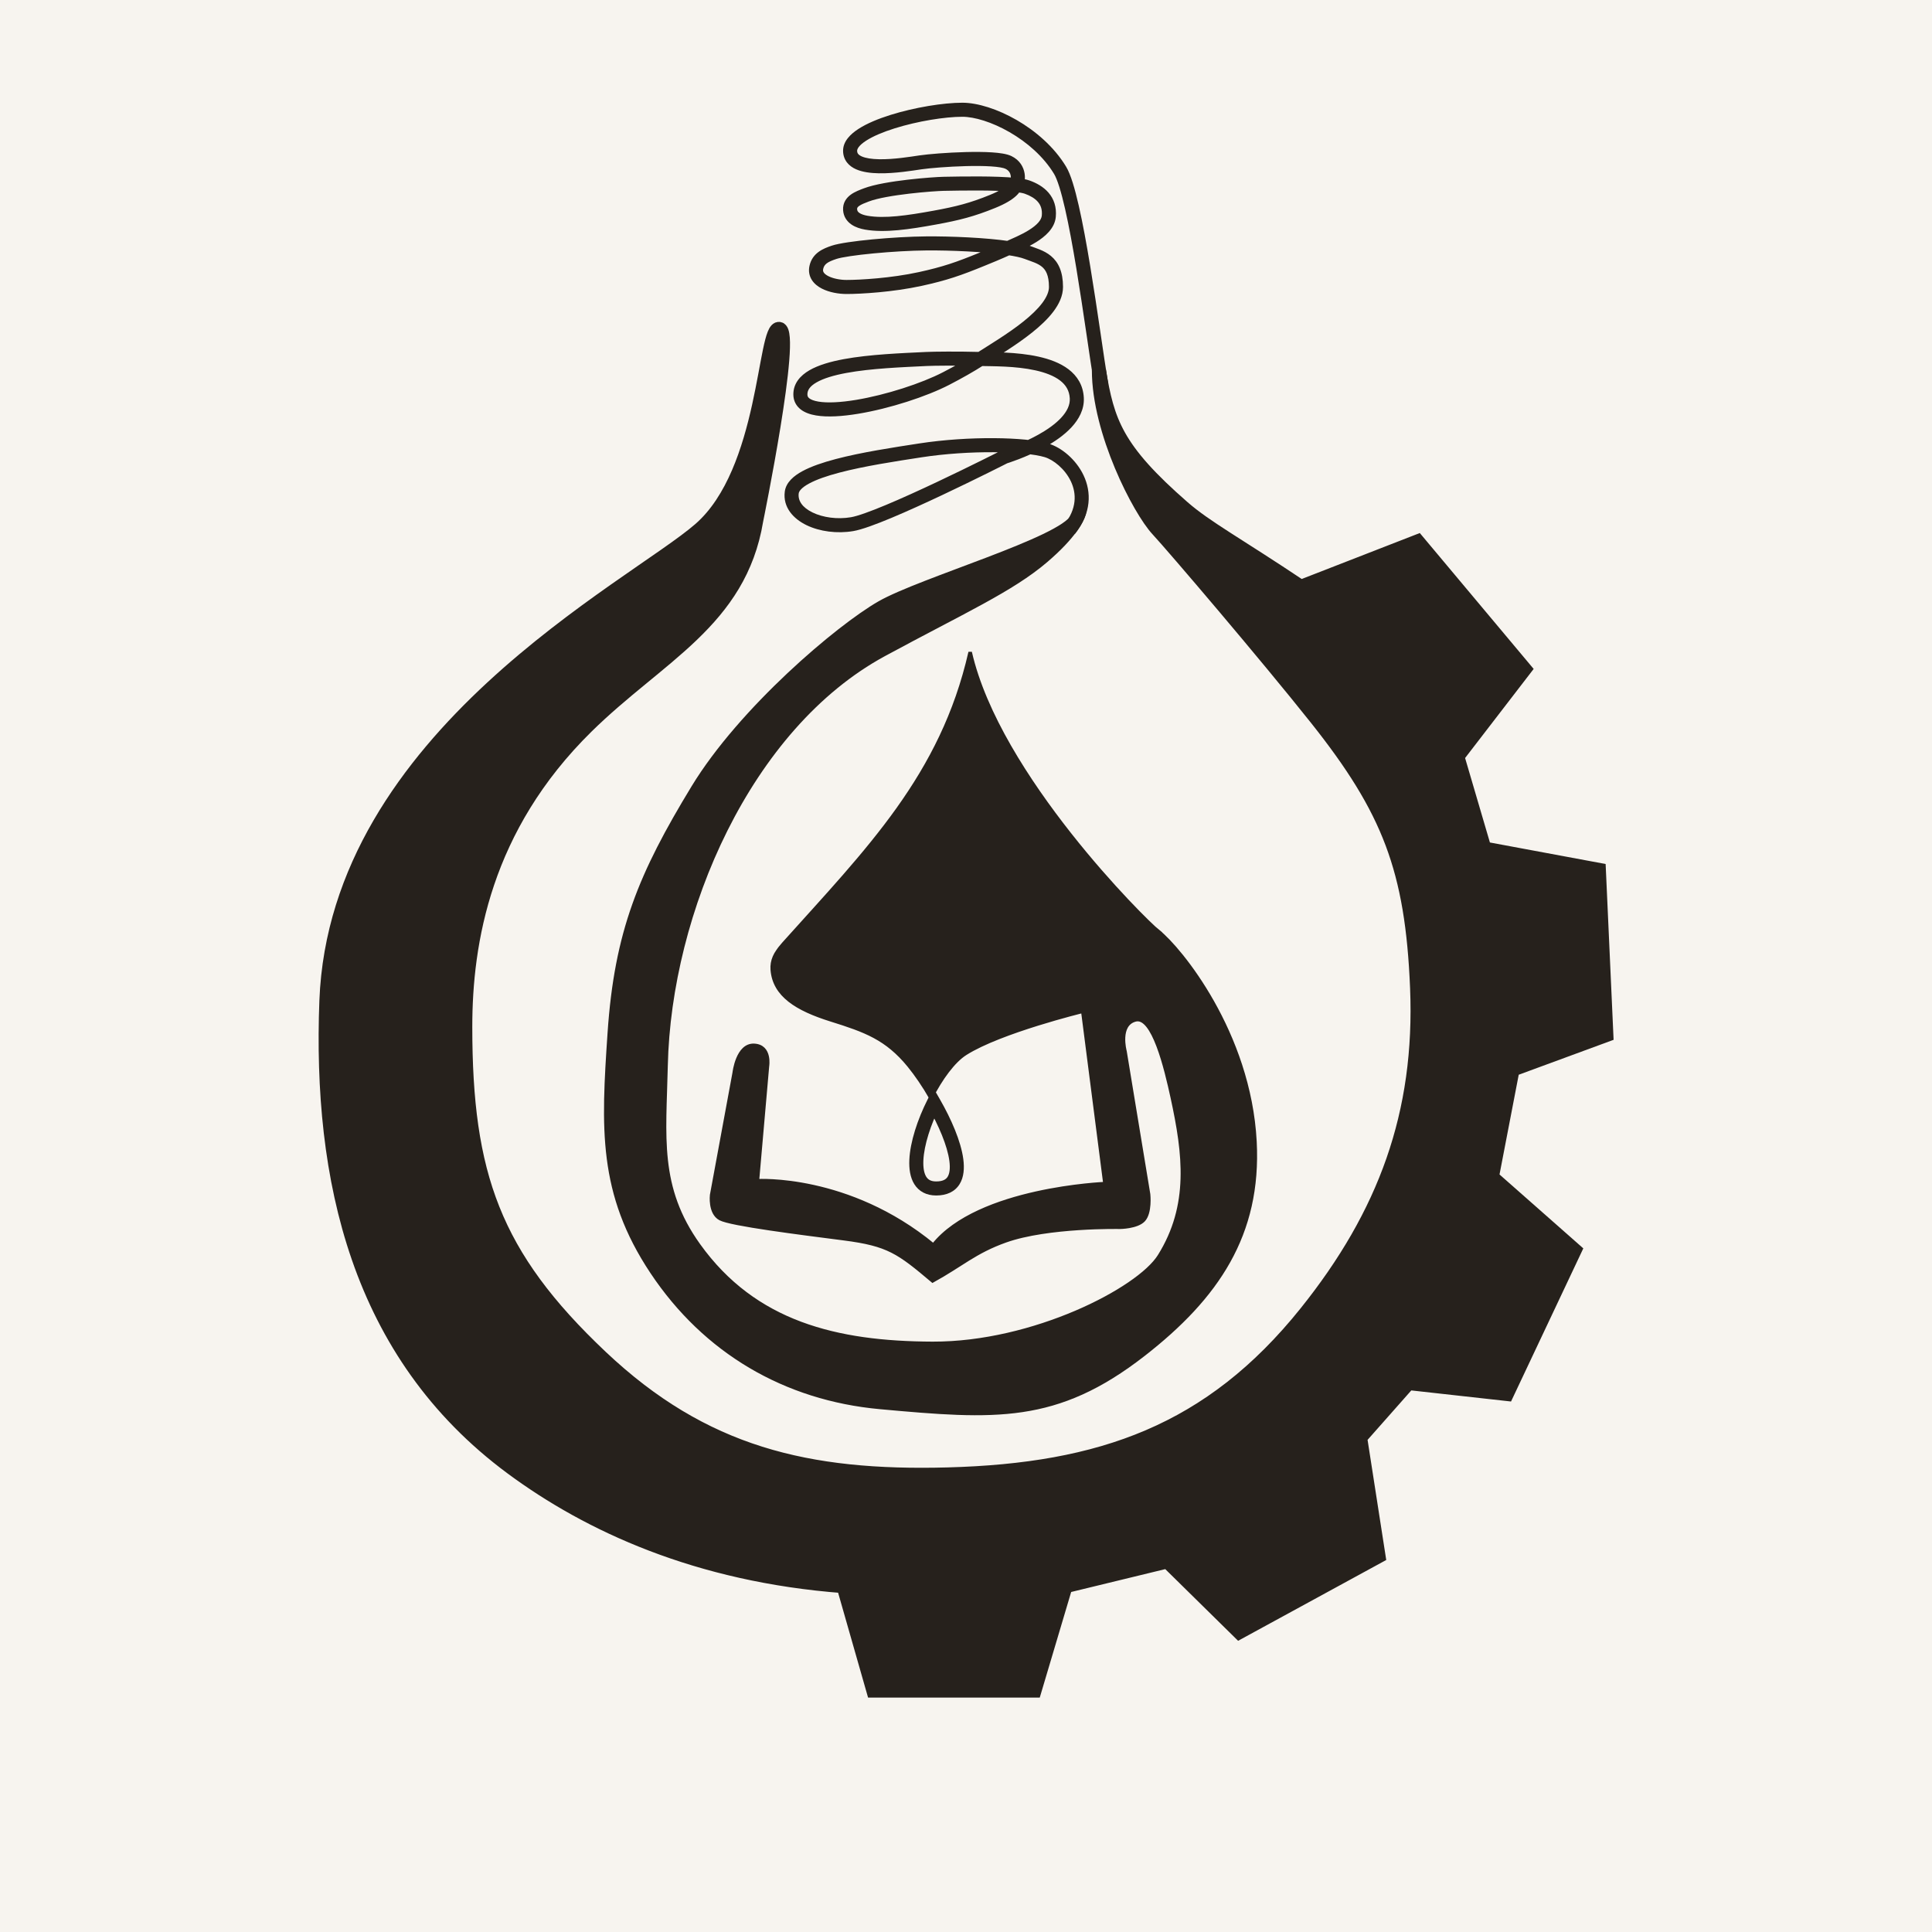
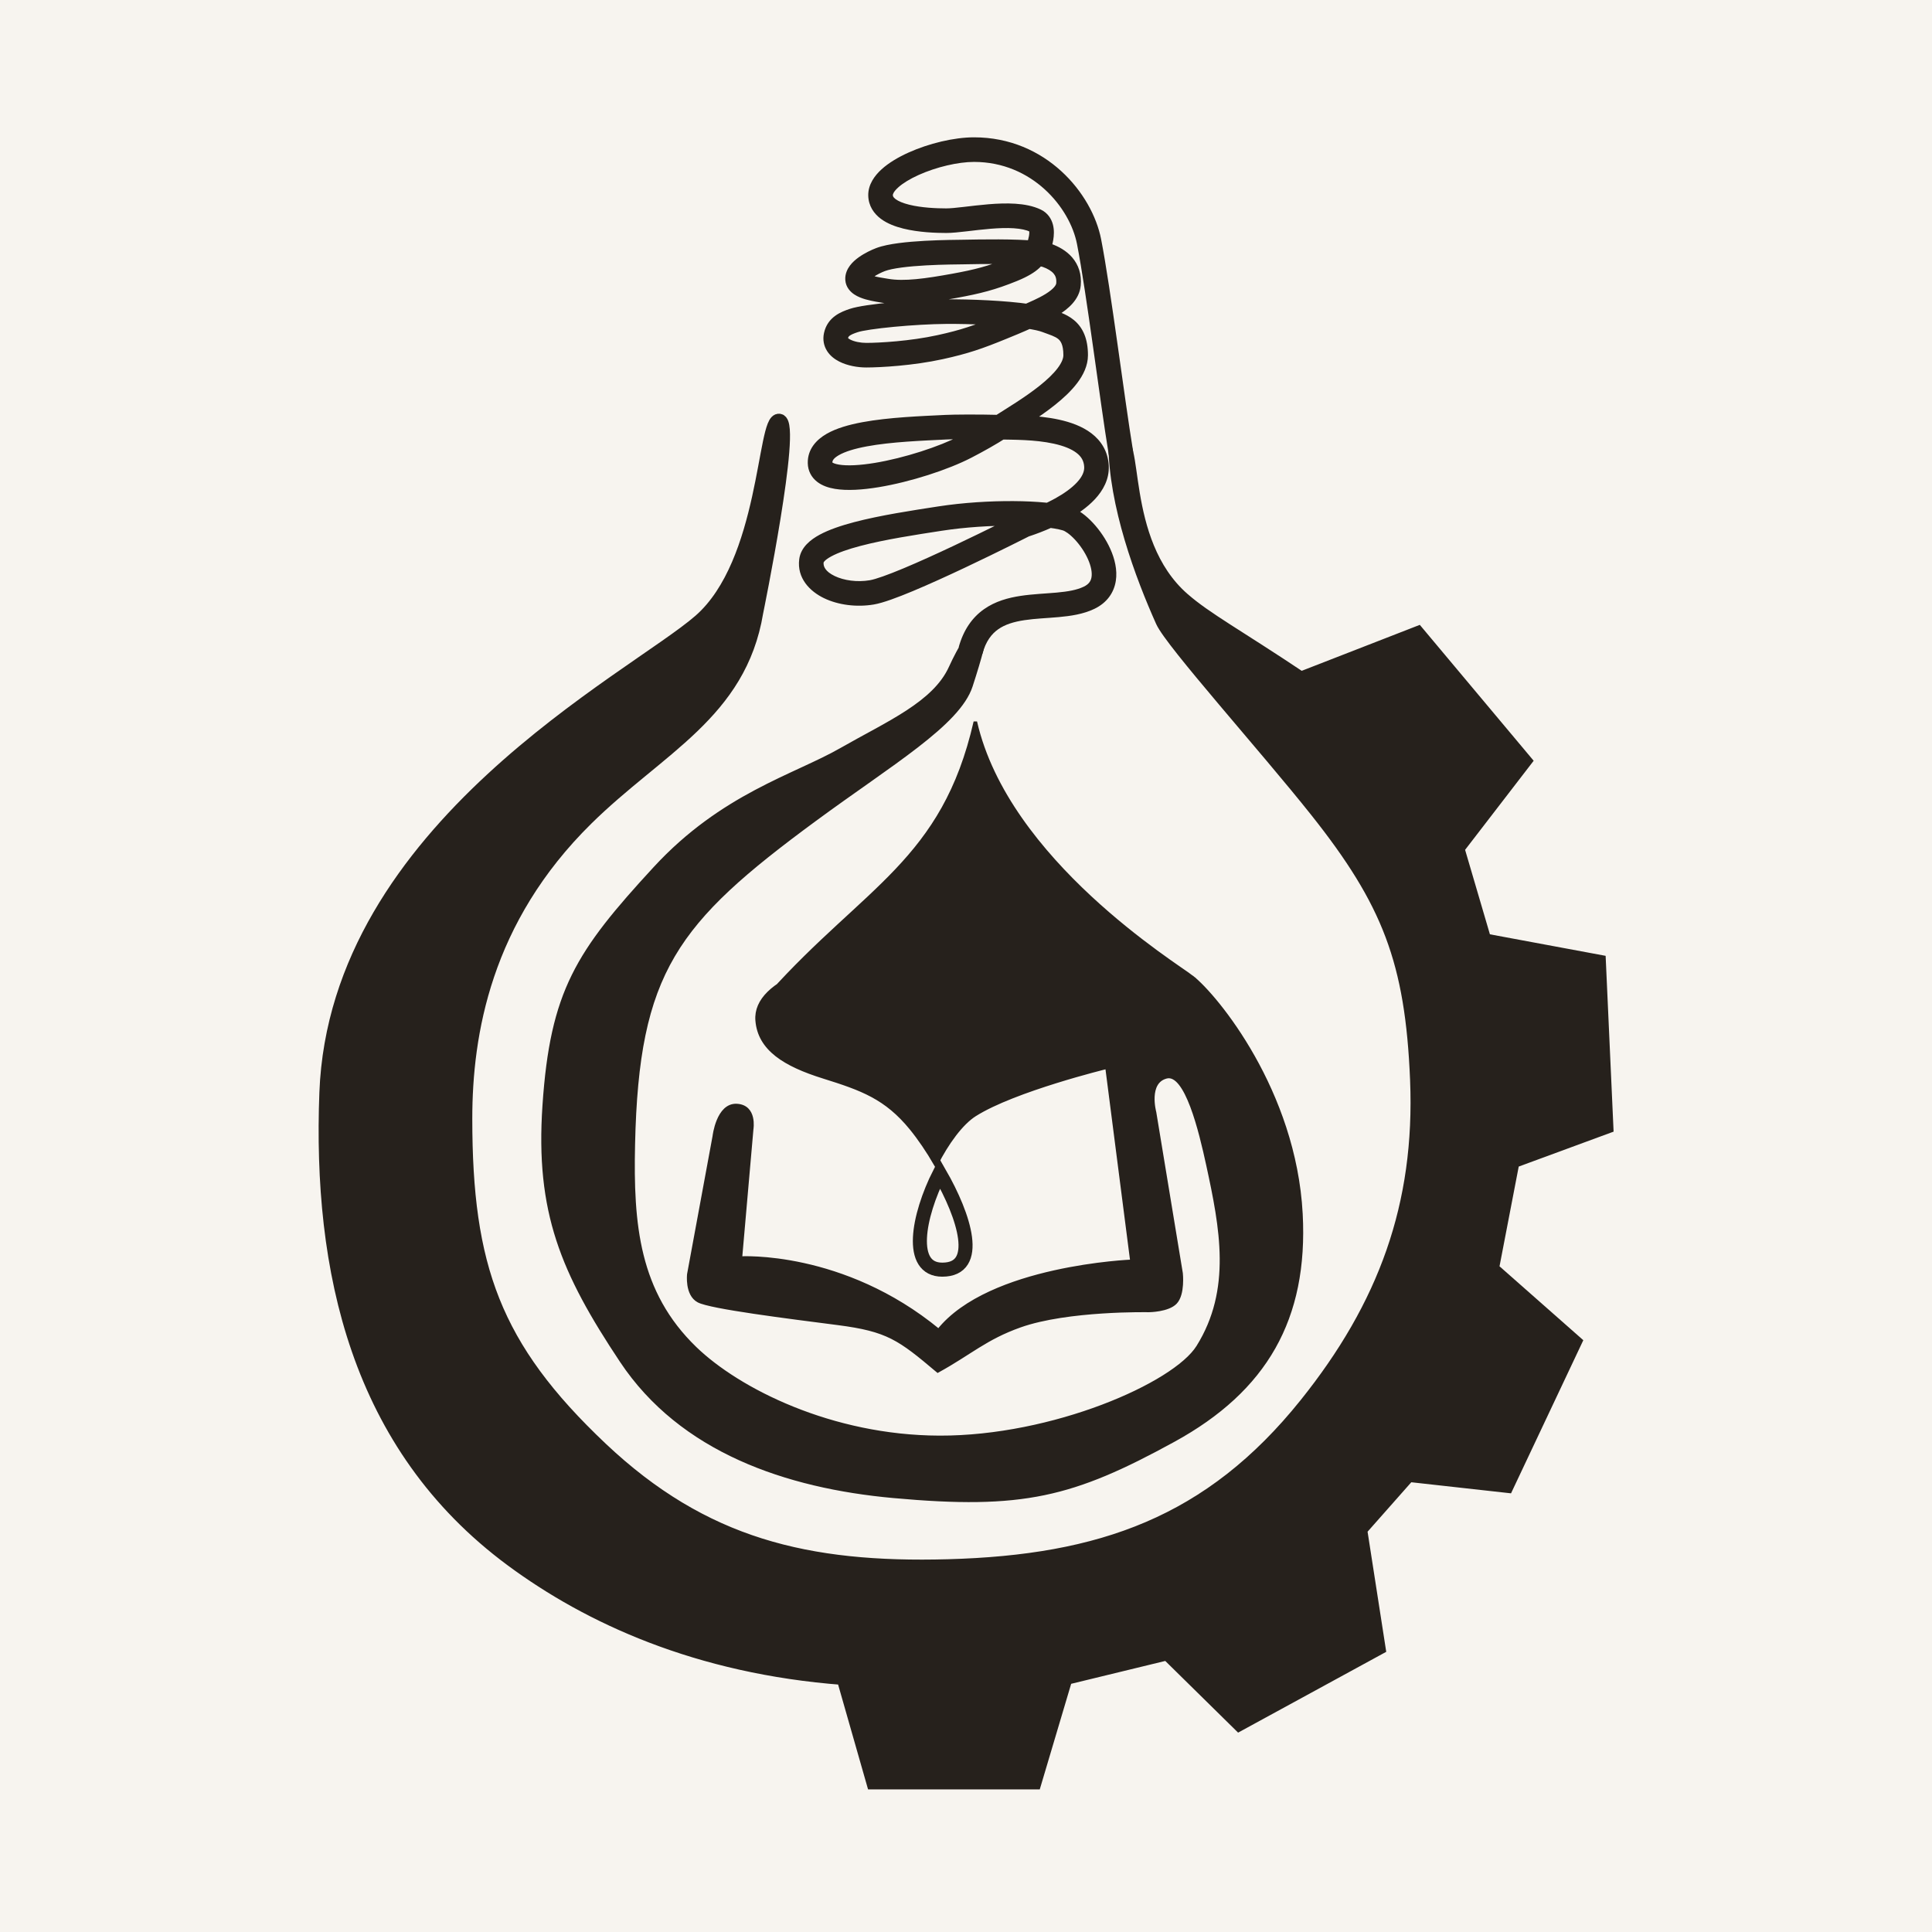
<svg xmlns="http://www.w3.org/2000/svg" width="550" height="550" viewBox="0 0 550 550" fill="none">
  <rect width="550" height="550" fill="#F7F4EF" />
-   <path d="M311.479 109.536C311.659 110.626 312.688 111.364 313.778 111.185C314.868 111.005 315.606 109.976 315.426 108.886L313.453 109.211L311.479 109.536ZM285.989 130.021L285.411 128.106L285.241 128.157L285.083 128.238L285.989 130.021ZM306.542 113.329L308.54 113.228L306.542 113.329ZM263.773 102.194L263.675 100.196H263.675L263.773 102.194ZM269.341 107.761L268.421 105.985V105.985L269.341 107.761ZM292.37 71.825L293.089 69.959V69.959L292.37 71.825ZM263.773 69.294L263.758 67.294V67.294L263.773 69.294ZM237.453 71.825L238.087 73.722H238.087L237.453 71.825ZM232.392 76.127L234.346 76.553V76.553L232.392 76.127ZM262.001 79.417L262.429 81.371H262.429L262.001 79.417ZM279.554 73.804L278.797 71.954L279.554 73.804ZM292.37 53.253L293.037 51.367V51.367L292.37 53.253ZM268.85 52.326L268.888 54.326L268.888 54.326L268.85 52.326ZM268.62 52.33L268.657 54.33H268.657L268.62 52.33ZM246.619 55.492L247.331 57.361V57.361L246.619 55.492ZM242.008 59.708L240.012 59.84V59.84L242.008 59.708ZM246.619 63.397L246.274 65.367V65.367L246.619 63.397ZM266.117 61.948L266.475 63.915L266.117 61.948ZM287.053 46.226L287.916 44.422L287.053 46.226ZM273.952 31.242L273.952 33.242L273.952 31.242ZM301.783 48.48L303.495 47.446V47.446L301.783 48.48ZM262.001 128.214L262.306 130.191L262.001 128.214ZM265.833 313.946L267.566 312.948L265.717 309.736L264.047 313.044L265.833 313.946ZM242.591 149.214L242.926 151.186C245.318 150.779 249.304 149.302 253.736 147.45C258.243 145.566 263.433 143.197 268.337 140.883C273.245 138.567 277.883 136.298 281.294 134.608C283 133.763 284.399 133.062 285.373 132.573C285.859 132.328 286.24 132.136 286.499 132.005C286.628 131.939 286.727 131.889 286.794 131.855C286.828 131.838 286.853 131.825 286.87 131.816C286.879 131.812 286.885 131.809 286.889 131.807C286.892 131.806 286.893 131.805 286.894 131.804C286.895 131.804 286.896 131.804 286.896 131.803C286.896 131.803 286.896 131.803 285.989 130.021C285.083 128.238 285.083 128.238 285.082 128.238C285.082 128.238 285.082 128.238 285.081 128.239C285.08 128.239 285.079 128.24 285.077 128.241C285.073 128.243 285.067 128.246 285.058 128.25C285.042 128.259 285.017 128.271 284.984 128.288C284.919 128.321 284.821 128.371 284.693 128.436C284.436 128.565 284.059 128.756 283.575 128.999C282.608 129.486 281.216 130.183 279.518 131.024C276.122 132.706 271.508 134.964 266.63 137.266C261.749 139.569 256.621 141.908 252.193 143.759C247.689 145.641 244.122 146.925 242.255 147.243L242.591 149.214ZM285.989 130.021C286.568 131.935 286.568 131.935 286.569 131.935C286.569 131.935 286.57 131.935 286.57 131.934C286.572 131.934 286.573 131.934 286.575 131.933C286.579 131.932 286.584 131.93 286.59 131.928C286.602 131.925 286.62 131.919 286.642 131.912C286.687 131.898 286.751 131.878 286.833 131.852C286.998 131.8 287.235 131.723 287.534 131.622C288.132 131.42 288.98 131.121 289.993 130.731C292.015 129.952 294.723 128.797 297.431 127.297C300.121 125.807 302.911 123.922 305.017 121.654C307.123 119.386 308.708 116.549 308.54 113.228L306.542 113.329L304.545 113.43C304.638 115.272 303.784 117.103 302.086 118.933C300.387 120.762 298.006 122.406 295.493 123.798C292.997 125.18 290.469 126.261 288.555 126.998C287.601 127.366 286.807 127.645 286.254 127.832C285.978 127.925 285.763 127.995 285.619 128.041C285.547 128.064 285.493 128.081 285.458 128.092C285.44 128.097 285.427 128.101 285.42 128.103C285.416 128.105 285.413 128.105 285.412 128.106C285.411 128.106 285.411 128.106 285.411 128.106C285.41 128.106 285.411 128.106 285.411 128.106C285.411 128.106 285.411 128.106 285.989 130.021ZM306.542 113.329L308.54 113.228C308.359 109.658 306.649 107.006 304.186 105.127C301.792 103.301 298.703 102.206 295.609 101.522C289.438 100.158 282.454 100.28 279.147 100.194L279.095 102.194L279.044 104.193C282.613 104.285 289.058 104.171 294.745 105.428C297.58 106.055 300.026 106.985 301.76 108.307C303.423 109.576 304.432 111.196 304.545 113.43L306.542 113.329ZM279.095 102.194L279.147 100.194C272.528 100.023 265.924 100.086 263.675 100.196L263.773 102.194L263.871 104.191C265.979 104.088 272.473 104.023 279.044 104.193L279.095 102.194ZM263.773 102.194L263.675 100.196C256.794 100.534 247.602 100.866 240.17 102.247C236.467 102.935 233.005 103.916 230.433 105.404C227.838 106.905 225.786 109.165 225.852 112.407L227.851 112.366L229.851 112.326C229.827 111.137 230.484 109.996 232.436 108.866C234.412 107.723 237.338 106.842 240.901 106.18C248.001 104.86 256.86 104.536 263.871 104.191L263.773 102.194ZM227.851 112.366L225.852 112.407C225.887 114.148 226.664 115.562 227.942 116.557C229.138 117.488 230.693 117.998 232.312 118.27C235.558 118.817 239.821 118.53 244.281 117.796C253.239 116.32 263.771 112.895 270.26 109.538L269.341 107.761L268.421 105.985C262.356 109.124 252.233 112.431 243.63 113.849C239.309 114.561 235.565 114.762 232.976 114.326C231.679 114.107 230.859 113.758 230.399 113.4C230.021 113.106 229.861 112.799 229.851 112.326L227.851 112.366ZM269.341 107.761L270.26 109.538C273.764 107.725 277.175 105.805 280.176 103.876L279.095 102.194L278.014 100.511C275.147 102.353 271.851 104.21 268.421 105.985L269.341 107.761ZM279.095 102.194L280.176 103.876C283.679 101.626 289.209 98.345 293.798 94.68C296.102 92.841 298.261 90.834 299.859 88.723C301.445 86.629 302.617 84.246 302.617 81.695H300.617H298.617C298.617 83.015 297.998 84.554 296.67 86.308C295.355 88.046 293.481 89.814 291.302 91.555C286.926 95.049 281.694 98.146 278.014 100.511L279.095 102.194ZM300.617 81.695H302.617C302.617 77.383 301.325 74.641 299.159 72.85C298.14 72.008 297.017 71.454 295.981 71.03C295.462 70.818 294.943 70.63 294.462 70.458C293.967 70.282 293.523 70.126 293.089 69.959L292.37 71.825L291.651 73.691C292.145 73.882 292.653 74.06 293.117 74.225C293.594 74.396 294.039 74.557 294.467 74.732C295.324 75.083 296.032 75.455 296.611 75.934C297.641 76.785 298.617 78.263 298.617 81.695H300.617ZM292.37 71.825L293.089 69.959C291.652 69.405 289.602 68.981 287.321 68.644L287.029 70.622L286.736 72.601C288.965 72.93 290.648 73.305 291.651 73.691L292.37 71.825ZM287.029 70.622L287.321 68.644C280.6 67.651 270.6 67.242 263.758 67.294L263.773 69.294L263.788 71.294C270.527 71.243 280.3 71.65 286.736 72.601L287.029 70.622ZM263.773 69.294L263.758 67.294C259.127 67.329 253.374 67.671 248.333 68.151C243.388 68.623 238.848 69.251 236.82 69.928L237.453 71.825L238.087 73.722C239.602 73.216 243.663 72.614 248.712 72.133C253.666 71.661 259.301 71.328 263.788 71.294L263.773 69.294ZM237.453 71.825L236.82 69.928C234.384 70.741 231.248 71.981 230.438 75.702L232.392 76.127L234.346 76.553C234.64 75.204 235.602 74.551 238.087 73.722L237.453 71.825ZM232.392 76.127L230.438 75.702C230.112 77.196 230.39 78.576 231.133 79.73C231.84 80.828 232.891 81.607 233.96 82.156C236.081 83.247 238.784 83.695 240.996 83.695V81.695V79.695C239.207 79.695 237.181 79.315 235.788 78.599C235.1 78.245 234.697 77.877 234.496 77.564C234.331 77.308 234.246 77.014 234.346 76.553L232.392 76.127ZM240.996 81.695V83.695C245.006 83.695 254.192 83.175 262.429 81.371L262.001 79.417L261.574 77.463C253.691 79.19 244.806 79.695 240.996 79.695V81.695ZM262.001 79.417L262.429 81.371C269.601 79.8 273.577 78.413 280.312 75.655L279.554 73.804L278.797 71.954C272.211 74.65 268.462 75.955 261.573 77.463L262.001 79.417ZM279.554 73.804L280.312 75.655C281.986 74.97 284.857 73.818 287.862 72.441L287.029 70.622L286.195 68.804C283.283 70.139 280.499 71.257 278.797 71.954L279.554 73.804ZM287.029 70.622L287.862 72.441C289.493 71.693 292.476 70.487 295.014 68.906C297.44 67.394 300.258 65.072 300.564 61.739L298.573 61.555L296.581 61.372C296.465 62.629 295.263 64.038 292.899 65.51C290.647 66.913 288.069 67.945 286.195 68.804L287.029 70.622ZM298.573 61.555L300.564 61.739C300.823 58.919 300.013 56.621 298.497 54.857C297.033 53.152 295.021 52.069 293.037 51.367L292.37 53.253L291.703 55.138C293.32 55.71 294.62 56.482 295.463 57.463C296.254 58.384 296.744 59.601 296.581 61.372L298.573 61.555ZM292.37 53.253L293.037 51.367C292.089 51.032 290.786 50.82 289.405 50.671L289.19 52.659L288.975 54.648C290.314 54.792 291.223 54.968 291.703 55.138L292.37 53.253ZM289.19 52.659L289.405 50.671C283.61 50.044 273.442 50.239 268.813 50.326L268.85 52.326L268.888 54.326C273.627 54.236 283.493 54.055 288.975 54.648L289.19 52.659ZM268.85 52.326L268.813 50.326L268.582 50.331L268.62 52.33L268.657 54.33L268.888 54.326L268.85 52.326ZM268.62 52.33L268.582 50.331C267.083 50.359 262.897 50.629 258.402 51.154C253.966 51.672 248.937 52.469 245.907 53.623L246.619 55.492L247.331 57.361C249.834 56.408 254.392 55.65 258.866 55.127C263.281 54.612 267.329 54.355 268.657 54.33L268.62 52.33ZM246.619 55.492L245.907 53.623C244.848 54.026 243.374 54.563 242.227 55.391C240.964 56.304 239.873 57.736 240.012 59.84L242.008 59.708L244.003 59.576C243.982 59.245 244.057 59.004 244.569 58.634C245.198 58.18 246.109 57.827 247.331 57.361L246.619 55.492ZM242.008 59.708L240.012 59.84C240.135 61.708 241.127 63.048 242.385 63.914C243.572 64.731 245.008 65.145 246.274 65.367L246.619 63.397L246.964 61.427C245.958 61.251 245.164 60.971 244.652 60.619C244.21 60.315 244.032 60.009 244.003 59.576L242.008 59.708ZM246.619 63.397L246.274 65.367C251.956 66.361 259.03 65.272 266.475 63.915L266.117 61.948L265.758 59.98C258.18 61.361 251.822 62.277 246.964 61.427L246.619 63.397ZM266.117 61.948L266.475 63.915C273.139 62.701 277.356 61.626 283.339 59.189L282.585 57.337L281.83 55.484C276.171 57.79 272.235 58.8 265.758 59.98L266.117 61.948ZM282.585 57.337L283.339 59.189C286.385 57.948 288.154 56.8 289.256 55.774C289.816 55.252 290.178 54.784 290.437 54.398C290.554 54.223 290.658 54.052 290.705 53.978C290.774 53.867 290.753 53.911 290.69 53.982L289.19 52.659L287.69 51.336C287.509 51.542 287.374 51.76 287.313 51.858C287.228 51.993 287.185 52.066 287.115 52.17C287.001 52.341 286.832 52.565 286.528 52.848C285.901 53.432 284.605 54.354 281.83 55.484L282.585 57.337ZM289.19 52.659L290.69 53.982C291.213 53.389 291.491 52.593 291.63 51.92C291.783 51.184 291.827 50.322 291.689 49.428C291.405 47.586 290.331 45.577 287.916 44.422L287.053 46.226L286.19 48.03C287.238 48.531 287.622 49.298 287.736 50.037C287.797 50.434 287.775 50.814 287.714 51.109C287.639 51.467 287.557 51.487 287.69 51.336L289.19 52.659ZM287.053 46.226L287.916 44.422C287.202 44.08 286.324 43.864 285.444 43.713C284.536 43.557 283.493 43.45 282.38 43.377C280.152 43.232 277.527 43.222 274.901 43.29C269.661 43.424 264.244 43.874 261.71 44.247L262.001 46.226L262.293 48.204C264.617 47.862 269.864 47.42 275.004 47.288C277.567 47.222 280.061 47.235 282.12 47.369C283.151 47.436 284.044 47.531 284.768 47.656C285.521 47.785 285.972 47.926 286.19 48.03L287.053 46.226ZM262.001 46.226L261.71 44.247C259.211 44.615 254.435 45.41 250.262 45.333C248.155 45.294 246.44 45.03 245.312 44.527C244.769 44.284 244.457 44.027 244.282 43.801C244.127 43.601 244.015 43.344 244.008 42.931L242.008 42.966L240.008 43C240.029 44.233 240.411 45.334 241.118 46.249C241.806 47.138 242.723 47.751 243.681 48.179C245.553 49.015 247.918 49.29 250.188 49.332C254.769 49.417 259.933 48.552 262.293 48.204L262.001 46.226ZM242.008 42.966L244.008 42.931C243.999 42.424 244.468 41.403 246.586 40.038C248.556 38.769 251.395 37.573 254.675 36.543C261.231 34.484 269.042 33.242 273.952 33.242L273.952 31.242L273.952 29.242C268.563 29.242 260.345 30.57 253.476 32.727C250.044 33.805 246.82 35.129 244.42 36.675C242.168 38.126 239.96 40.216 240.008 43L242.008 42.966ZM273.952 31.242L273.952 33.242C277.392 33.242 282.403 34.742 287.403 37.624C292.372 40.488 297.092 44.581 300.071 49.514L301.783 48.48L303.495 47.446C300.081 41.793 294.794 37.267 289.4 34.158C284.038 31.067 278.33 29.242 273.952 29.242L273.952 31.242ZM301.783 48.48L300.071 49.514C300.506 50.233 301.014 51.463 301.566 53.219C302.109 54.944 302.658 57.061 303.209 59.478C304.311 64.311 305.394 70.243 306.418 76.435C307.441 82.623 308.401 89.042 309.258 94.845C310.113 100.636 310.869 105.832 311.479 109.536L313.453 109.211L315.426 108.886C314.823 105.225 314.074 100.076 313.215 94.26C312.358 88.456 311.394 82.007 310.364 75.782C309.336 69.563 308.237 63.538 307.109 58.589C306.545 56.115 305.969 53.884 305.382 52.019C304.806 50.186 304.184 48.585 303.495 47.446L301.783 48.48ZM242.591 149.214L242.255 147.243C238.367 147.904 234.283 147.326 231.351 145.909C228.381 144.474 227.113 142.511 227.378 140.464L225.395 140.207L223.411 139.95C222.828 144.454 225.901 147.718 229.611 149.511C233.361 151.323 238.298 151.973 242.926 151.186L242.591 149.214ZM225.395 140.207L227.378 140.464C227.457 139.858 228.11 138.856 230.335 137.65C232.435 136.511 235.409 135.48 238.95 134.547C246.015 132.686 254.84 131.341 262.306 130.191L262.001 128.214L261.697 126.237C254.295 127.377 245.241 128.753 237.931 130.679C234.285 131.639 230.948 132.767 228.428 134.133C226.033 135.432 223.757 137.28 223.411 139.95L225.395 140.207ZM262.001 128.214L262.306 130.191C269.126 129.141 276.496 128.695 282.903 128.735C289.373 128.776 294.651 129.314 297.385 130.131L297.957 128.214L298.53 126.298C295.217 125.308 289.456 124.777 282.929 124.735C276.339 124.693 268.755 125.151 261.697 126.237L262.001 128.214ZM297.957 128.214L297.385 130.131C299.835 130.862 303.154 133.432 304.854 137.027C306.469 140.443 306.639 144.805 302.869 149.504L304.429 150.756L305.989 152.007C310.755 146.065 310.712 140.059 308.47 135.317C306.311 130.753 302.126 127.372 298.53 126.298L297.957 128.214ZM266.506 338.33V336.33C264.96 336.33 264.175 335.78 263.683 334.995C263.098 334.062 262.764 332.518 262.866 330.331C263.067 325.99 264.926 320.181 267.618 314.847L265.833 313.946L264.047 313.044C261.221 318.644 259.107 325.027 258.87 330.145C258.752 332.687 259.083 335.19 260.294 337.121C261.598 339.2 263.742 340.33 266.506 340.33V338.33ZM265.833 313.946L264.099 314.944C267.222 320.367 269.706 326.189 270.27 330.516C270.554 332.701 270.301 334.157 269.771 335.003C269.338 335.694 268.495 336.33 266.506 336.33V338.33V340.33C269.466 340.33 271.803 339.292 273.16 337.128C274.42 335.118 274.567 332.538 274.236 330C273.57 324.883 270.769 318.512 267.566 312.948L265.833 313.946Z" fill="#26211C" />
-   <path d="M166.98 206.857C187.451 186.713 210.528 176.815 215.278 148.156C215.278 148.156 226.249 94.518 221.868 93.642C217.488 92.766 218.322 134.056 199.292 150.663C180.261 167.269 95.806 209.629 92.92 284.911C90.993 335.196 101.652 385.283 145.715 417.875C167.62 434.078 198.523 448.396 240.134 451.534L248.629 481.265H294.506L303.349 451.534L332.336 444.49L352.807 464.634L392.44 443.016L387.199 409.28L400.956 393.722L428.96 396.833L448.285 355.891L424.702 335.093L430.598 304.468L457.292 294.642L455.163 247.64L422.573 241.58L414.876 215.377L434.037 190.484L403.576 154.127L370.331 167.065C352.155 154.908 343.31 150.183 336.758 144.465C317.727 127.859 315.26 120.115 312.832 105.384C312.832 122.906 324.359 145.132 329.586 150.76C334.04 155.557 360.362 186.397 374.79 204.552C395.415 230.505 402.031 247.475 403.418 281.223C404.89 317.038 394.248 345.721 371.828 373.689C344.632 407.615 313.356 418.554 269.892 419.74C229.843 420.833 200.192 413.813 171.066 386.303C140.49 357.422 132.452 334.378 132.451 292.319C132.451 268.129 137.81 235.56 166.98 206.857Z" fill="#26211C" stroke-width="4" stroke="#26211C" />
-   <path d="M250.311 171.639C262.059 164.909 302.25 153.393 305.443 146.747C308.635 140.102 313.624 146.132 297.756 159.673C288.023 167.978 274.405 174.045 251.754 186.305C213.323 207.106 190.586 259.676 189.611 303.364C189.158 323.641 187.085 337.976 198.899 354.463C214.823 376.687 238.155 382.344 265.495 382.434C294.172 382.529 324.113 367.062 330.05 357.551C339.059 343.12 337.205 328.467 333.756 312.57C331.894 303.992 328.304 289.016 323.237 290.335C318.17 291.654 320.259 299.292 320.259 299.292L326.977 340.009C326.977 340.009 327.545 345.21 325.552 347.338C323.677 349.338 318.834 349.373 318.834 349.373C318.834 349.373 298.331 348.951 286.261 353.241C277.544 356.339 273.605 360.19 265.495 364.642C255.767 356.436 252.873 354.259 240.251 352.631C227.63 351.002 208.085 348.559 205.032 346.93C201.978 345.302 202.589 340.212 202.589 340.212L209.022 305.369C209.022 305.369 209.928 297.354 214.695 297.592C219.462 297.83 218.468 303.567 218.468 303.567L215.618 336.14C215.618 336.14 241.473 334.512 265.699 354.463C278.524 338.38 314.558 336.955 314.558 336.955L308.247 287.892C308.247 287.892 284.836 293.592 274.86 299.903C271.483 302.04 267.85 306.975 265.026 312.57C263.024 309.093 260.814 305.858 258.777 303.364C252.42 295.581 246.359 293.389 236.587 290.335C226.815 287.281 220.421 283.321 219.848 276.082C218.227 255.58 297.457 251.569 329.748 265.178C335.845 269.984 355.624 293.968 357.26 324.989C358.655 351.435 346.449 369.343 325.552 385.611C300.712 404.948 283.258 403.641 250.564 400.669C223.477 398.206 200.649 384.783 185.58 362.141C170.624 339.671 171.64 321.026 173.456 294.095C175.4 265.279 182.297 248.764 197.312 224.093C210.91 201.749 238.563 178.369 250.311 171.639Z" fill="#26211C" />
-   <path d="M223.063 268.662C247.108 241.864 268.149 220.882 276.184 185.665C284.22 220.882 325.805 262.07 329.748 265.178C329.748 265.178 199.018 295.461 223.063 268.662Z" fill="#26211C" />
-   <path d="M329.748 265.178C335.845 269.984 355.624 293.968 357.26 324.989C358.655 351.435 346.449 369.343 325.552 385.611C300.712 404.947 283.258 403.641 250.564 400.669C223.477 398.206 200.649 384.783 185.58 362.141C170.624 339.671 171.64 321.026 173.456 294.095C175.4 265.279 182.297 248.764 197.312 224.093C210.91 201.749 238.563 178.369 250.311 171.639C262.059 164.909 302.25 153.393 305.443 146.747C308.635 140.102 313.624 146.132 297.756 159.673C288.023 167.978 274.405 174.045 251.754 186.305C213.323 207.106 190.586 259.676 189.611 303.364C189.158 323.641 187.085 337.976 198.899 354.463C214.823 376.687 238.155 382.344 265.495 382.434C294.172 382.529 324.113 367.062 330.05 357.551C339.059 343.12 337.205 328.467 333.756 312.57C331.894 303.992 328.304 289.016 323.237 290.335C318.17 291.654 320.259 299.292 320.259 299.292L326.977 340.009C326.977 340.009 327.545 345.21 325.552 347.338C323.677 349.338 318.834 349.373 318.834 349.373C318.834 349.373 298.331 348.951 286.261 353.241C277.544 356.339 273.605 360.19 265.495 364.642C255.767 356.436 252.873 354.259 240.251 352.631C227.63 351.002 208.085 348.559 205.032 346.93C201.978 345.302 202.589 340.212 202.589 340.212L209.022 305.369C209.022 305.369 209.928 297.354 214.695 297.592C219.462 297.83 218.468 303.567 218.468 303.567L215.618 336.14C215.618 336.14 241.473 334.512 265.699 354.463C278.524 338.38 314.558 336.955 314.558 336.955L308.247 287.892C308.247 287.892 284.836 293.592 274.86 299.903C271.483 302.04 267.85 306.975 265.026 312.57C263.024 309.093 260.814 305.858 258.777 303.364C252.42 295.581 246.359 293.389 236.587 290.335C226.815 287.281 220.421 283.321 219.848 276.082C218.227 255.58 297.457 251.569 329.748 265.178ZM329.748 265.178C325.805 262.07 284.22 220.882 276.184 185.665C268.149 220.882 247.108 241.864 223.063 268.662C199.018 295.461 329.748 265.178 329.748 265.178Z" stroke="#26211C" />
+   <path d="M268.245 361.445C258.535 361.445 261.27 346.291 267.487 333.973C274.614 346.352 279.395 361.445 268.245 361.445Z" stroke-width="4" stroke="#26211C" />
+   <path d="M315.602 129.198C315.916 131.106 317.717 132.397 319.625 132.083C321.532 131.768 322.823 129.967 322.509 128.06L319.055 128.629L315.602 129.198ZM291.592 149.438L290.58 146.088L290.282 146.178L290.005 146.319L291.592 149.438ZM312.145 132.747L315.64 132.57L312.145 132.747ZM269.375 121.612L269.204 118.116L269.204 118.116L269.375 121.612ZM274.943 127.179L273.335 124.071V124.071L274.943 127.179ZM297.973 91.243L299.231 87.977V87.977L297.973 91.243ZM269.375 88.712L269.349 85.212V85.212L269.375 88.712ZM243.056 91.243L244.164 94.563L244.164 94.563L243.056 91.243ZM237.995 95.545L241.414 96.29H241.414L237.995 95.545ZM267.604 98.835L268.353 102.254H268.353L267.604 98.835ZM285.157 93.222L283.831 89.983L285.157 93.222ZM297.973 72.671L299.14 69.371H299.14L297.973 72.671ZM274.453 71.744L274.519 75.243H274.519L274.453 71.744ZM274.222 71.748L274.288 75.248H274.288L274.222 71.748ZM250.673 73.897L251.919 77.167H251.919L250.673 73.897ZM244.132 79.475L240.64 79.705V79.705L244.132 79.475ZM252.221 82.815L251.618 86.262V86.262L252.221 82.815ZM271.719 81.365L272.347 84.809V84.809L271.719 81.365ZM294.793 62.824L296.304 59.666L294.793 62.824ZM277.291 42.594L277.291 39.094L277.291 42.594ZM310.032 68.786L313.467 68.114L310.032 68.786ZM267.604 147.632L268.137 151.091L267.604 147.632ZM248.193 168.632L248.78 172.083C251.369 171.642 255.512 170.093 259.917 168.252C264.454 166.355 269.667 163.976 274.58 161.658C279.499 159.336 284.146 157.063 287.562 155.37C289.271 154.523 290.673 153.821 291.649 153.331C292.137 153.085 292.518 152.893 292.778 152.761C292.908 152.695 293.008 152.645 293.075 152.611C293.109 152.594 293.135 152.581 293.152 152.572C293.161 152.567 293.167 152.564 293.172 152.562C293.174 152.561 293.176 152.56 293.177 152.559C293.178 152.559 293.178 152.559 293.178 152.558C293.179 152.558 293.179 152.558 291.592 149.438C290.005 146.319 290.005 146.319 290.005 146.319C290.005 146.319 290.004 146.319 290.004 146.32C290.003 146.32 290.001 146.321 290 146.322C289.996 146.324 289.989 146.327 289.981 146.331C289.965 146.339 289.941 146.352 289.908 146.368C289.843 146.401 289.746 146.451 289.618 146.515C289.363 146.644 288.987 146.834 288.504 147.077C287.539 147.562 286.149 148.258 284.455 149.098C281.064 150.778 276.459 153.031 271.592 155.327C266.72 157.626 261.615 159.955 257.217 161.793C252.687 163.686 249.276 164.898 247.606 165.182L248.193 168.632ZM291.592 149.438C292.604 152.789 292.605 152.789 292.606 152.789C292.606 152.788 292.607 152.788 292.608 152.788C292.61 152.787 292.611 152.787 292.614 152.786C292.618 152.785 292.624 152.783 292.631 152.781C292.646 152.776 292.665 152.77 292.689 152.763C292.737 152.748 292.805 152.727 292.891 152.699C293.063 152.645 293.308 152.565 293.616 152.461C294.231 152.253 295.099 151.948 296.135 151.549C298.197 150.754 300.973 149.571 303.76 148.027C306.517 146.5 309.46 144.525 311.719 142.093C313.978 139.66 315.836 136.446 315.64 132.57L312.145 132.747L308.649 132.924C308.714 134.211 308.135 135.665 306.589 137.33C305.043 138.995 302.815 140.548 300.369 141.903C297.952 143.242 295.493 144.295 293.619 145.017C292.687 145.376 291.913 145.648 291.377 145.829C291.11 145.919 290.902 145.986 290.766 146.03C290.698 146.051 290.647 146.067 290.616 146.077C290.6 146.082 290.589 146.085 290.583 146.087C290.58 146.088 290.578 146.088 290.578 146.089C290.578 146.089 290.578 146.089 290.578 146.089C290.578 146.089 290.579 146.088 290.579 146.088C290.579 146.088 290.58 146.088 291.592 149.438ZM312.145 132.747L315.64 132.57C315.434 128.499 313.461 125.46 310.698 123.352C308.057 121.337 304.726 120.181 301.535 119.476C295.183 118.072 287.997 118.196 284.788 118.113L284.698 121.612L284.607 125.11C288.275 125.205 294.518 125.094 300.024 126.311C302.762 126.916 304.967 127.784 306.452 128.918C307.816 129.958 308.561 131.191 308.649 132.924L312.145 132.747ZM284.698 121.612L284.788 118.113C278.152 117.941 271.506 118.003 269.204 118.116L269.375 121.612L269.547 125.107C271.603 125.006 278.055 124.941 284.607 125.11L284.698 121.612ZM269.375 121.612L269.204 118.116C262.372 118.451 253.055 118.786 245.499 120.19C241.743 120.888 238.08 121.906 235.285 123.523C232.448 125.165 229.873 127.844 229.955 131.855L233.454 131.784L236.953 131.713C236.945 131.294 237.079 130.572 238.79 129.582C240.543 128.568 243.267 127.725 246.777 127.072C253.753 125.776 262.488 125.454 269.547 125.107L269.375 121.612ZM233.454 131.784L229.955 131.855C230 134.072 231.008 135.9 232.623 137.158C234.096 138.305 235.926 138.874 237.666 139.167C241.158 139.755 245.616 139.437 250.127 138.694C259.218 137.196 269.905 133.727 276.552 130.288L274.943 127.179L273.335 124.071C267.427 127.127 257.459 130.391 248.989 131.787C244.719 132.49 241.171 132.659 238.828 132.264C237.651 132.066 237.107 131.778 236.923 131.635C236.858 131.584 236.886 131.589 236.923 131.661C236.963 131.739 236.954 131.777 236.953 131.713L233.454 131.784ZM274.943 127.179L276.552 130.288C280.083 128.46 283.538 126.517 286.59 124.556L284.698 121.612L282.806 118.667C279.99 120.477 276.736 122.311 273.335 124.071L274.943 127.179ZM284.698 121.612L286.59 124.556C290.026 122.348 295.668 118.999 300.337 115.27C302.687 113.393 304.953 111.298 306.658 109.046C308.34 106.824 309.72 104.126 309.72 101.113H306.22H302.72C302.72 101.972 302.308 103.195 301.077 104.821C299.868 106.418 298.101 108.098 295.968 109.8C291.672 113.232 286.553 116.26 282.806 118.667L284.698 121.612ZM306.22 101.113H309.72C309.72 96.47 308.309 93.254 305.717 91.112C304.533 90.133 303.255 89.511 302.151 89.059C301.598 88.833 301.052 88.636 300.568 88.463C300.063 88.283 299.642 88.135 299.231 87.977L297.973 91.243L296.714 94.509C297.23 94.708 297.763 94.895 298.216 95.056C298.691 95.226 299.107 95.377 299.501 95.539C300.292 95.862 300.844 96.166 301.258 96.508C301.862 97.007 302.72 98.012 302.72 101.113H306.22ZM297.973 91.243L299.231 87.977C297.631 87.361 295.443 86.918 293.143 86.578L292.631 90.04L292.12 93.503C294.329 93.829 295.875 94.186 296.714 94.509L297.973 91.243ZM292.631 90.04L293.143 86.578C286.315 85.569 276.23 85.16 269.349 85.212L269.375 88.712L269.402 92.212C276.102 92.161 285.79 92.568 292.12 93.503L292.631 90.04ZM269.375 88.712L269.349 85.212C264.665 85.248 258.866 85.593 253.793 86.076C248.887 86.543 244.168 87.182 241.948 87.923L243.056 91.243L244.164 94.563C245.487 94.121 249.369 93.529 254.457 93.044C259.379 92.575 264.968 92.246 269.402 92.212L269.375 88.712ZM243.056 91.243L241.948 87.923C239.529 88.73 235.579 90.19 234.575 94.8L237.995 95.545L241.414 96.29C241.491 95.936 241.611 95.772 241.888 95.567C242.298 95.265 242.965 94.963 244.164 94.563L243.056 91.243ZM237.995 95.545L234.575 94.8C234.165 96.682 234.514 98.469 235.474 99.96C236.37 101.352 237.665 102.286 238.877 102.908C241.272 104.139 244.228 104.613 246.599 104.613V101.113V97.613C244.968 97.613 243.196 97.258 242.076 96.683C241.531 96.402 241.371 96.188 241.36 96.17C241.36 96.17 241.362 96.173 241.365 96.18C241.368 96.186 241.372 96.195 241.377 96.206C241.387 96.231 241.395 96.259 241.4 96.288C241.412 96.355 241.398 96.366 241.414 96.29L237.995 95.545ZM246.599 101.113V104.613C250.684 104.613 259.982 104.088 268.353 102.254L267.604 98.835L266.855 95.416C259.106 97.114 250.333 97.613 246.599 97.613V101.113ZM267.604 98.835L268.353 102.254C275.631 100.66 279.692 99.242 286.483 96.461L285.157 93.222L283.831 89.983C277.302 92.657 273.637 93.931 266.855 95.416L267.604 98.835ZM285.157 93.222L286.483 96.461C288.146 95.781 291.051 94.615 294.089 93.222L292.631 90.04L291.173 86.859C288.295 88.178 285.544 89.282 283.831 89.983L285.157 93.222ZM292.631 90.04L294.089 93.222C295.63 92.516 298.764 91.245 301.41 89.597C303.859 88.07 307.282 85.406 307.66 81.294L304.175 80.973L300.69 80.653C300.646 81.131 300.049 82.197 297.709 83.655C295.564 84.991 293.137 85.958 291.173 86.859L292.631 90.04ZM304.175 80.973L307.66 81.294C307.956 78.081 307.025 75.378 305.237 73.297C303.54 71.321 301.261 70.121 299.14 69.371L297.973 72.671L296.806 75.97C298.285 76.493 299.318 77.149 299.927 77.858C300.446 78.463 300.816 79.275 300.69 80.653L304.175 80.973ZM297.973 72.671L299.14 69.371C298.016 68.974 296.566 68.749 295.169 68.597L294.793 72.077L294.416 75.557C295.74 75.7 296.5 75.862 296.806 75.97L297.973 72.671ZM294.793 72.077L295.169 68.597C289.257 67.958 278.976 68.158 274.387 68.245L274.453 71.744L274.519 75.243C279.299 75.153 289.051 74.977 294.416 75.557L294.793 72.077ZM274.453 71.744L274.387 68.245L274.157 68.249L274.222 71.748L274.288 75.248L274.519 75.243L274.453 71.744ZM274.222 71.748L274.157 68.249C272.811 68.274 268.196 68.286 263.269 68.557C260.801 68.693 258.199 68.897 255.832 69.209C253.525 69.513 251.206 69.948 249.427 70.626L250.673 73.897L251.919 77.167C252.906 76.791 254.56 76.437 256.746 76.149C258.871 75.869 261.28 75.677 263.655 75.547C268.413 75.284 272.806 75.275 274.288 75.248L274.222 71.748ZM250.673 73.897L249.427 70.626C248.107 71.129 246.139 72.043 244.449 73.253C243.607 73.856 242.689 74.636 241.967 75.596C241.25 76.551 240.525 77.964 240.64 79.705L244.132 79.475L247.625 79.244C247.659 79.767 247.427 79.983 247.565 79.8C247.698 79.622 247.998 79.322 248.526 78.944C249.576 78.191 250.958 77.533 251.919 77.167L250.673 73.897ZM244.132 79.475L240.64 79.705C240.782 81.854 242.208 83.166 243.207 83.828C244.231 84.508 245.421 84.934 246.409 85.22C248.371 85.788 250.704 86.102 251.618 86.262L252.221 82.815L252.825 79.367C251.467 79.13 249.831 78.924 248.355 78.496C247.624 78.285 247.227 78.095 247.075 77.994C246.898 77.876 247.559 78.246 247.625 79.244L244.132 79.475ZM252.221 82.815L251.618 86.262C257.608 87.311 264.951 86.157 272.347 84.809L271.719 81.365L271.092 77.922C263.464 79.312 257.374 80.163 252.825 79.367L252.221 82.815ZM271.719 81.365L272.347 84.809C279.08 83.582 283.403 82.483 289.508 79.996L288.187 76.754L286.867 73.513C281.33 75.769 277.499 76.755 271.092 77.922L271.719 81.365ZM288.187 76.754L289.508 79.996C292.655 78.714 294.602 77.481 295.881 76.289C296.538 75.677 296.972 75.118 297.285 74.652C297.421 74.45 297.547 74.242 297.579 74.191C297.652 74.075 297.572 74.217 297.418 74.393L294.793 72.077L292.168 69.762C291.895 70.072 291.701 70.388 291.643 70.481C291.544 70.639 291.524 70.675 291.472 70.752C291.411 70.843 291.316 70.975 291.108 71.168C290.659 71.587 289.541 72.424 286.867 73.513L288.187 76.754ZM294.793 72.077L297.417 74.393C297.808 73.95 298.094 73.436 298.263 73.109C298.47 72.713 298.674 72.258 298.865 71.775C299.243 70.815 299.619 69.604 299.835 68.321C300.044 67.078 300.146 65.515 299.755 63.98C299.337 62.34 298.309 60.626 296.304 59.666L294.793 62.824L293.282 65.981C293.008 65.85 292.943 65.596 292.971 65.708C293.027 65.926 293.058 66.407 292.932 67.161C292.812 67.873 292.588 68.61 292.352 69.209C292.236 69.505 292.13 69.732 292.054 69.879C291.941 70.095 291.973 69.984 292.168 69.762L294.793 72.077ZM294.793 62.824L296.304 59.666C294.083 58.603 291.516 58.159 289.047 57.997C286.545 57.833 283.904 57.946 281.41 58.15C278.917 58.353 276.452 58.66 274.363 58.902C272.191 59.154 270.528 59.324 269.375 59.324V62.824V66.324C271.007 66.324 273.087 66.097 275.17 65.856C277.337 65.604 279.64 65.318 281.98 65.126C284.318 64.935 286.575 64.85 288.588 64.982C290.635 65.117 292.2 65.463 293.282 65.981L294.793 62.824ZM269.375 62.824V59.324C266.657 59.324 262.36 59.156 258.824 58.276C257.04 57.832 255.74 57.274 254.952 56.686C254.259 56.169 254.177 55.819 254.172 55.523L250.673 55.584L247.173 55.644C247.225 58.639 248.813 60.84 250.767 62.297C252.626 63.684 254.951 64.525 257.133 65.069C261.528 66.163 266.526 66.324 269.375 66.324V62.824ZM250.673 55.584L254.172 55.523C254.17 55.377 254.285 54.639 255.685 53.371C257.004 52.177 259.014 50.938 261.515 49.811C266.534 47.55 272.726 46.094 277.291 46.094L277.291 42.594L277.291 39.094C271.556 39.094 264.383 40.841 258.64 43.429C255.759 44.727 253.039 46.324 250.986 48.182C249.015 49.968 247.119 52.499 247.173 55.644L250.673 55.584ZM277.291 42.594L277.291 46.094C293.851 46.094 304.568 59.085 306.597 69.458L310.032 68.786L313.467 68.114C310.915 55.064 297.782 39.094 277.291 39.094L277.291 42.594ZM310.032 68.786L306.597 69.458C309.35 83.539 313.115 114.11 315.602 129.198L319.055 128.629L322.509 128.06C320.139 113.686 316.216 82.173 313.467 68.114L310.032 68.786ZM248.193 168.632L247.606 165.182C243.996 165.796 240.231 165.245 237.606 163.977C234.914 162.676 234.323 161.2 234.468 160.074L230.997 159.625L227.526 159.176C226.824 164.601 230.573 168.353 234.561 170.28C238.617 172.239 243.874 172.917 248.78 172.083L248.193 168.632ZM230.997 159.625L234.468 160.074C234.447 160.243 234.492 159.558 236.652 158.386C238.595 157.333 241.432 156.338 244.935 155.415C251.907 153.579 260.647 152.245 268.137 151.091L267.604 147.632L267.071 144.173C259.693 145.309 250.553 146.696 243.152 148.646C239.467 149.617 235.993 150.781 233.316 152.233C230.856 153.566 227.972 155.732 227.526 159.176L230.997 159.625ZM267.604 147.632L268.137 151.091C274.868 150.055 282.158 149.613 288.496 149.653C294.944 149.694 300.041 150.234 302.558 150.986L303.56 147.632L304.562 144.279C301.032 143.224 295.089 142.695 288.541 142.653C281.882 142.611 274.218 143.072 267.071 144.173L267.604 147.632ZM303.56 147.632L302.558 150.986C303.19 151.174 304.474 151.97 306.003 153.61C307.451 155.163 308.808 157.143 309.709 159.159C310.631 161.222 310.935 163 310.734 164.282C310.568 165.34 310.046 166.282 308.513 167.02L310.032 170.174L311.55 173.327C315.138 171.6 317.124 168.716 317.649 165.368C318.14 162.243 317.32 159.033 316.099 156.303C314.858 153.526 313.054 150.908 311.122 148.836C309.27 146.85 306.953 144.993 304.562 144.279L303.56 147.632ZM310.032 170.174L308.513 167.02C306.558 167.962 304.008 168.407 300.792 168.699C297.817 168.969 293.983 169.115 290.584 169.629C287.067 170.16 283.34 171.151 280.111 173.433C276.795 175.777 274.299 179.272 272.916 184.257L276.288 185.193L279.661 186.129C280.661 182.523 282.295 180.462 284.152 179.149C286.097 177.775 288.586 177.01 291.629 176.55C294.79 176.073 297.858 175.994 301.425 175.671C304.751 175.369 308.384 174.852 311.55 173.327L310.032 170.174Z" fill="#26211C" />
+   <path d="M166.98 232.998C187.451 212.854 210.528 202.956 215.278 174.297C215.278 174.297 226.249 120.659 221.868 119.783C217.488 118.907 218.322 160.197 199.292 176.803C180.261 193.41 95.806 235.77 92.92 311.052C90.993 361.337 101.652 411.424 145.715 444.016C167.62 460.219 198.523 474.537 240.134 477.674L248.629 507.406H294.506L303.349 477.674L332.336 470.631L352.807 490.775L392.44 469.157L387.199 435.421L400.956 419.863L428.96 422.974L448.285 382.032L424.702 361.233L430.598 330.609L457.292 320.782L455.163 273.781L422.573 267.721L414.876 241.518L434.037 216.625L403.576 180.268L370.331 193.206C352.155 181.049 343.31 176.323 336.758 170.606C317.727 154 324.138 122.022 317.537 126.068C317.537 143.59 325.203 163.972 330.952 176.803C333.629 182.777 360.362 212.537 374.79 230.692C395.415 256.646 402.031 273.616 403.418 307.364C404.89 343.179 394.248 371.861 371.828 399.83C344.632 433.756 313.356 444.694 269.892 445.881C229.843 446.974 200.192 439.954 171.066 412.444C140.49 383.563 132.452 360.519 132.451 318.46C132.451 294.27 137.81 261.701 166.98 232.998Z" fill="#26211C" stroke-width="4" stroke="#26211C" />
+   <path d="M239.482 213.388C252.718 205.806 266.01 200.238 270.635 189.96C275.26 179.682 287.3 161.841 276.399 195.281C272.865 206.122 253.65 217.356 231.971 233.309C192.317 262.488 181.391 276.527 180.292 325.747C179.781 348.591 181.452 367.951 197.881 383.833C210.153 395.695 236.619 409.092 267.42 409.194C299.728 409.301 334.362 394.138 341.05 383.423C351.2 367.165 347.758 349.507 343.872 331.597C341.774 321.933 337.729 305.061 332.021 306.547C326.313 308.032 328.666 316.638 328.666 316.638L336.235 362.51C336.235 362.51 336.875 368.37 334.629 370.767C332.517 373.02 327.06 373.06 327.06 373.06C327.06 373.06 303.962 372.585 290.363 377.418C280.542 380.908 276.105 385.246 266.969 390.262C256.009 381.017 252.748 378.565 238.528 376.73C224.309 374.895 202.29 372.143 198.85 370.308C195.409 368.473 196.097 362.739 196.097 362.739L203.345 323.484C203.345 323.484 204.366 314.454 209.736 314.723C215.106 314.991 213.987 321.455 213.987 321.455L210.776 358.152C210.776 358.152 239.905 356.317 267.198 378.794C281.647 360.675 322.244 359.069 322.244 359.069L315.134 303.794C315.134 303.794 288.758 310.216 277.519 317.326C273.715 319.733 269.621 325.294 266.44 331.597C264.184 327.68 261.694 324.035 259.4 321.225C252.238 312.457 245.409 309.987 234.4 306.547C223.391 303.106 216.187 298.645 215.542 290.488C213.716 267.391 302.977 262.872 339.356 278.204C346.226 283.619 368.509 310.639 370.352 345.589C371.924 375.383 360.26 395.673 334.097 410.012C305.339 425.773 291.164 429.314 254.331 425.965C223.814 423.191 193.912 412.953 176.935 387.445C160.086 362.129 152.884 345.043 154.93 314.702C157.12 282.238 164.377 271.135 186.427 247.208C205.653 226.346 226.246 220.971 239.482 213.388Z" fill="#26211C" />
+   <path d="M219.301 282.957C246.391 252.765 268.604 245.169 277.657 205.493C286.709 245.169 334.914 274.703 339.356 278.204C339.356 278.204 192.212 313.148 219.301 282.957Z" fill="#26211C" />
+   <path d="M339.356 278.204C346.226 283.619 368.509 310.639 370.352 345.589C371.924 375.383 360.26 395.673 334.097 410.012C305.339 425.773 291.164 429.314 254.331 425.965C223.814 423.191 193.912 412.953 176.935 387.445C160.086 362.129 152.884 345.043 154.93 314.702C157.12 282.238 164.377 271.135 186.427 247.208C205.653 226.346 226.246 220.971 239.482 213.388C252.718 205.806 266.01 200.238 270.635 189.96C275.26 179.682 287.3 161.841 276.399 195.281C272.865 206.122 253.65 217.356 231.971 233.309C192.317 262.488 181.391 276.527 180.292 325.747C179.781 348.591 181.452 367.951 197.881 383.833C210.153 395.695 236.619 409.092 267.42 409.194C299.728 409.301 334.362 394.138 341.05 383.423C351.2 367.165 347.758 349.507 343.872 331.597C341.774 321.933 337.729 305.061 332.021 306.547C326.313 308.032 328.666 316.638 328.666 316.638L336.235 362.51C336.235 362.51 336.875 368.37 334.629 370.767C332.517 373.02 327.06 373.06 327.06 373.06C327.06 373.06 303.962 372.585 290.363 377.418C280.542 380.908 276.105 385.246 266.969 390.262C256.009 381.017 252.748 378.565 238.528 376.73C224.309 374.895 202.29 372.143 198.85 370.308C195.409 368.473 196.097 362.739 196.097 362.739L203.345 323.484C203.345 323.484 204.366 314.454 209.736 314.723C215.106 314.991 213.987 321.455 213.987 321.455L210.776 358.152C210.776 358.152 239.905 356.317 267.198 378.794C281.647 360.675 322.244 359.069 322.244 359.069L315.134 303.794C315.134 303.794 288.758 310.216 277.519 317.326C273.715 319.733 269.621 325.294 266.44 331.597C264.184 327.68 261.694 324.035 259.4 321.225C252.238 312.457 245.409 309.987 234.4 306.547C223.391 303.106 216.187 298.645 215.542 290.488C213.716 267.391 302.977 262.872 339.356 278.204ZM339.356 278.204C334.914 274.703 286.709 245.169 277.657 205.493C268.604 245.169 246.391 252.765 219.301 282.957C192.212 313.148 339.356 278.204 339.356 278.204Z" stroke="#26211C" />
</svg>
